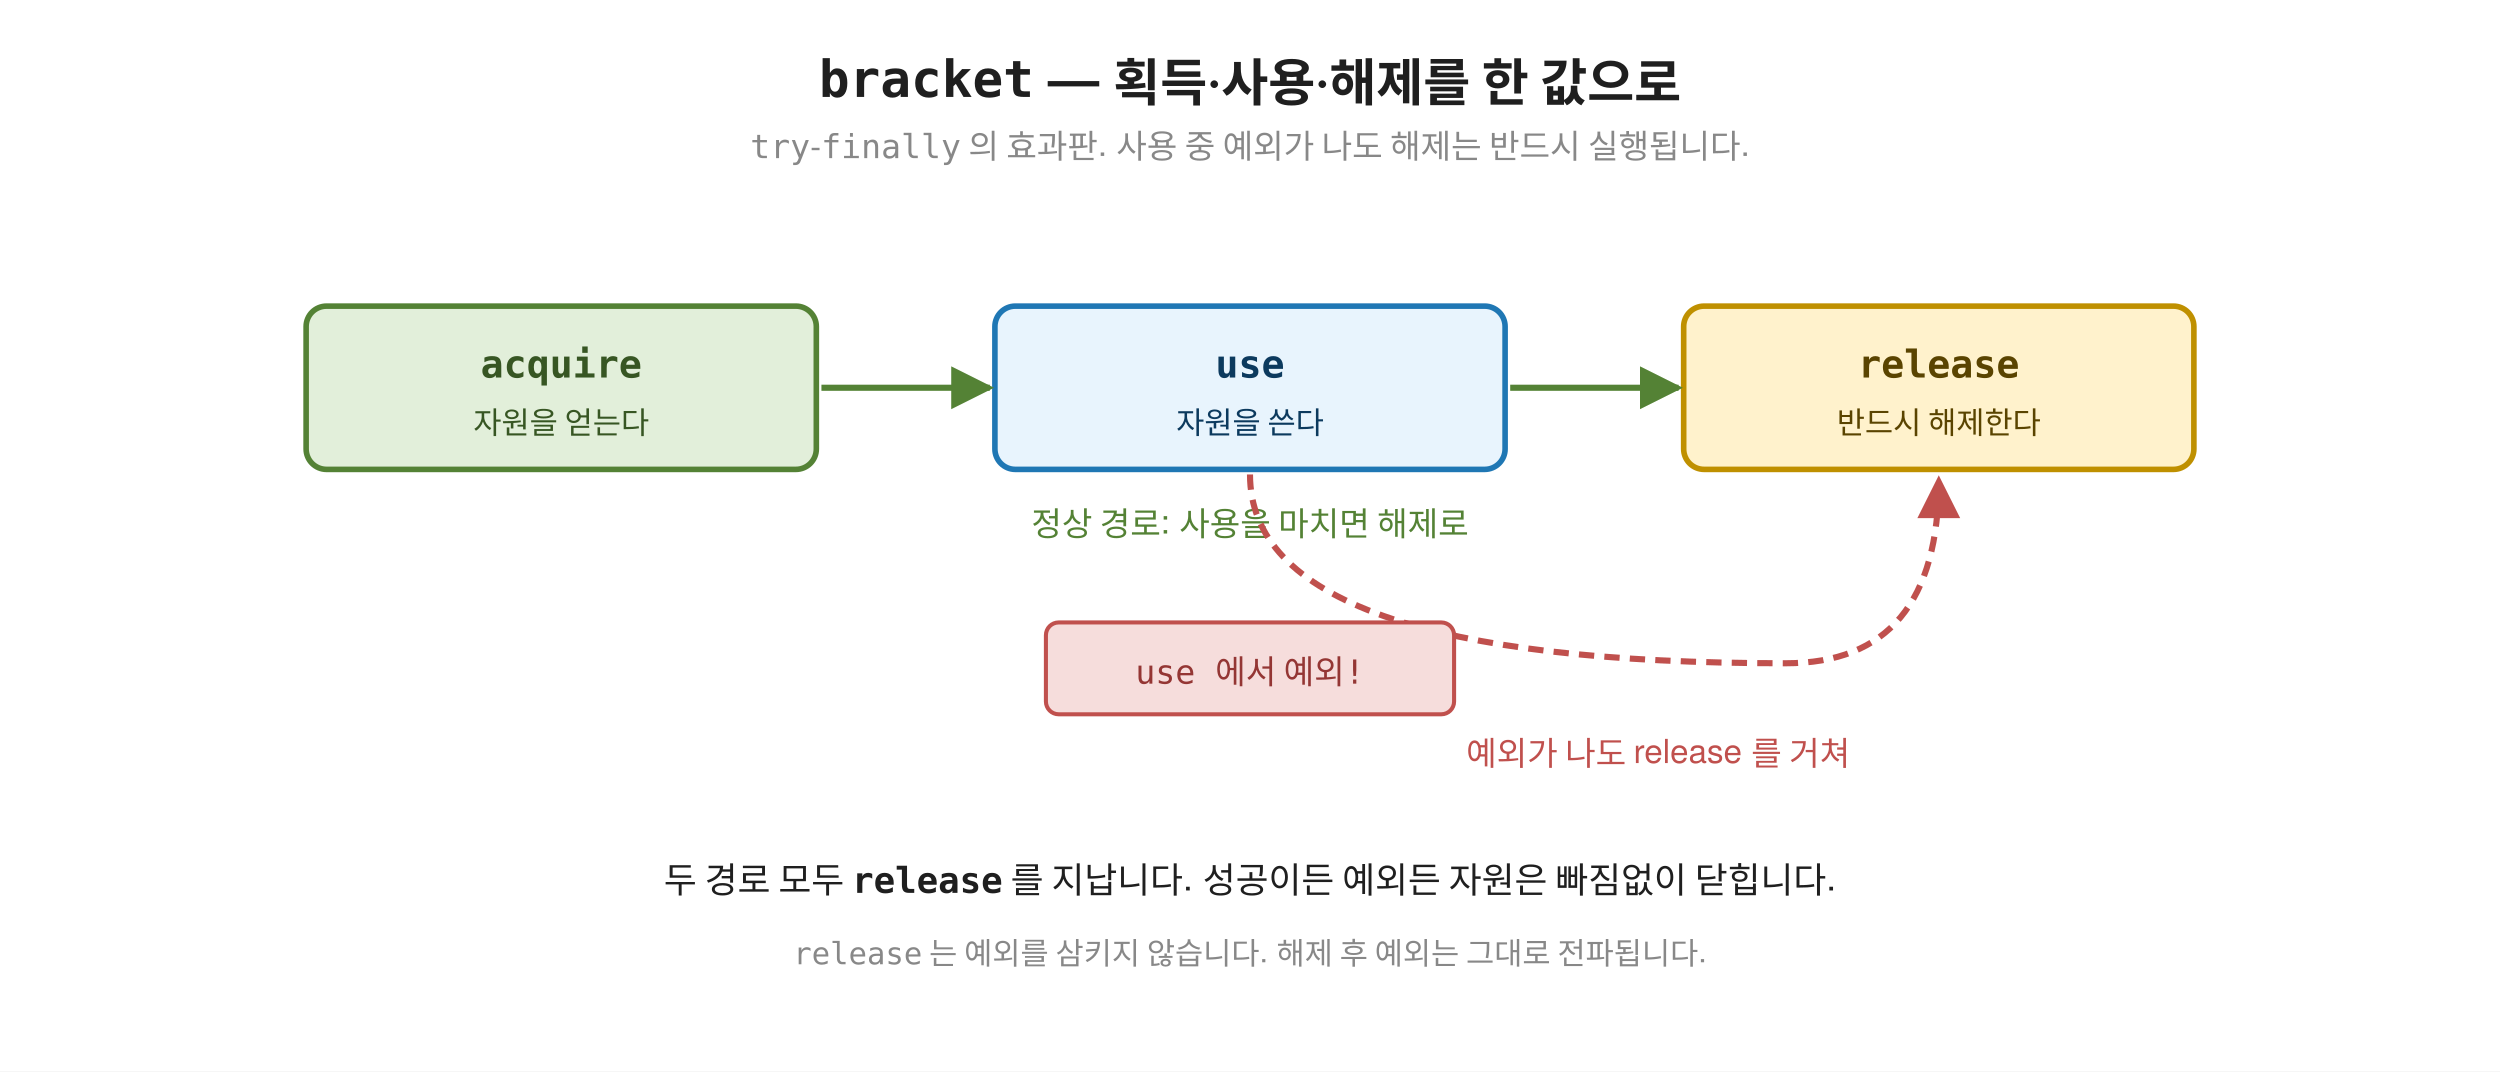
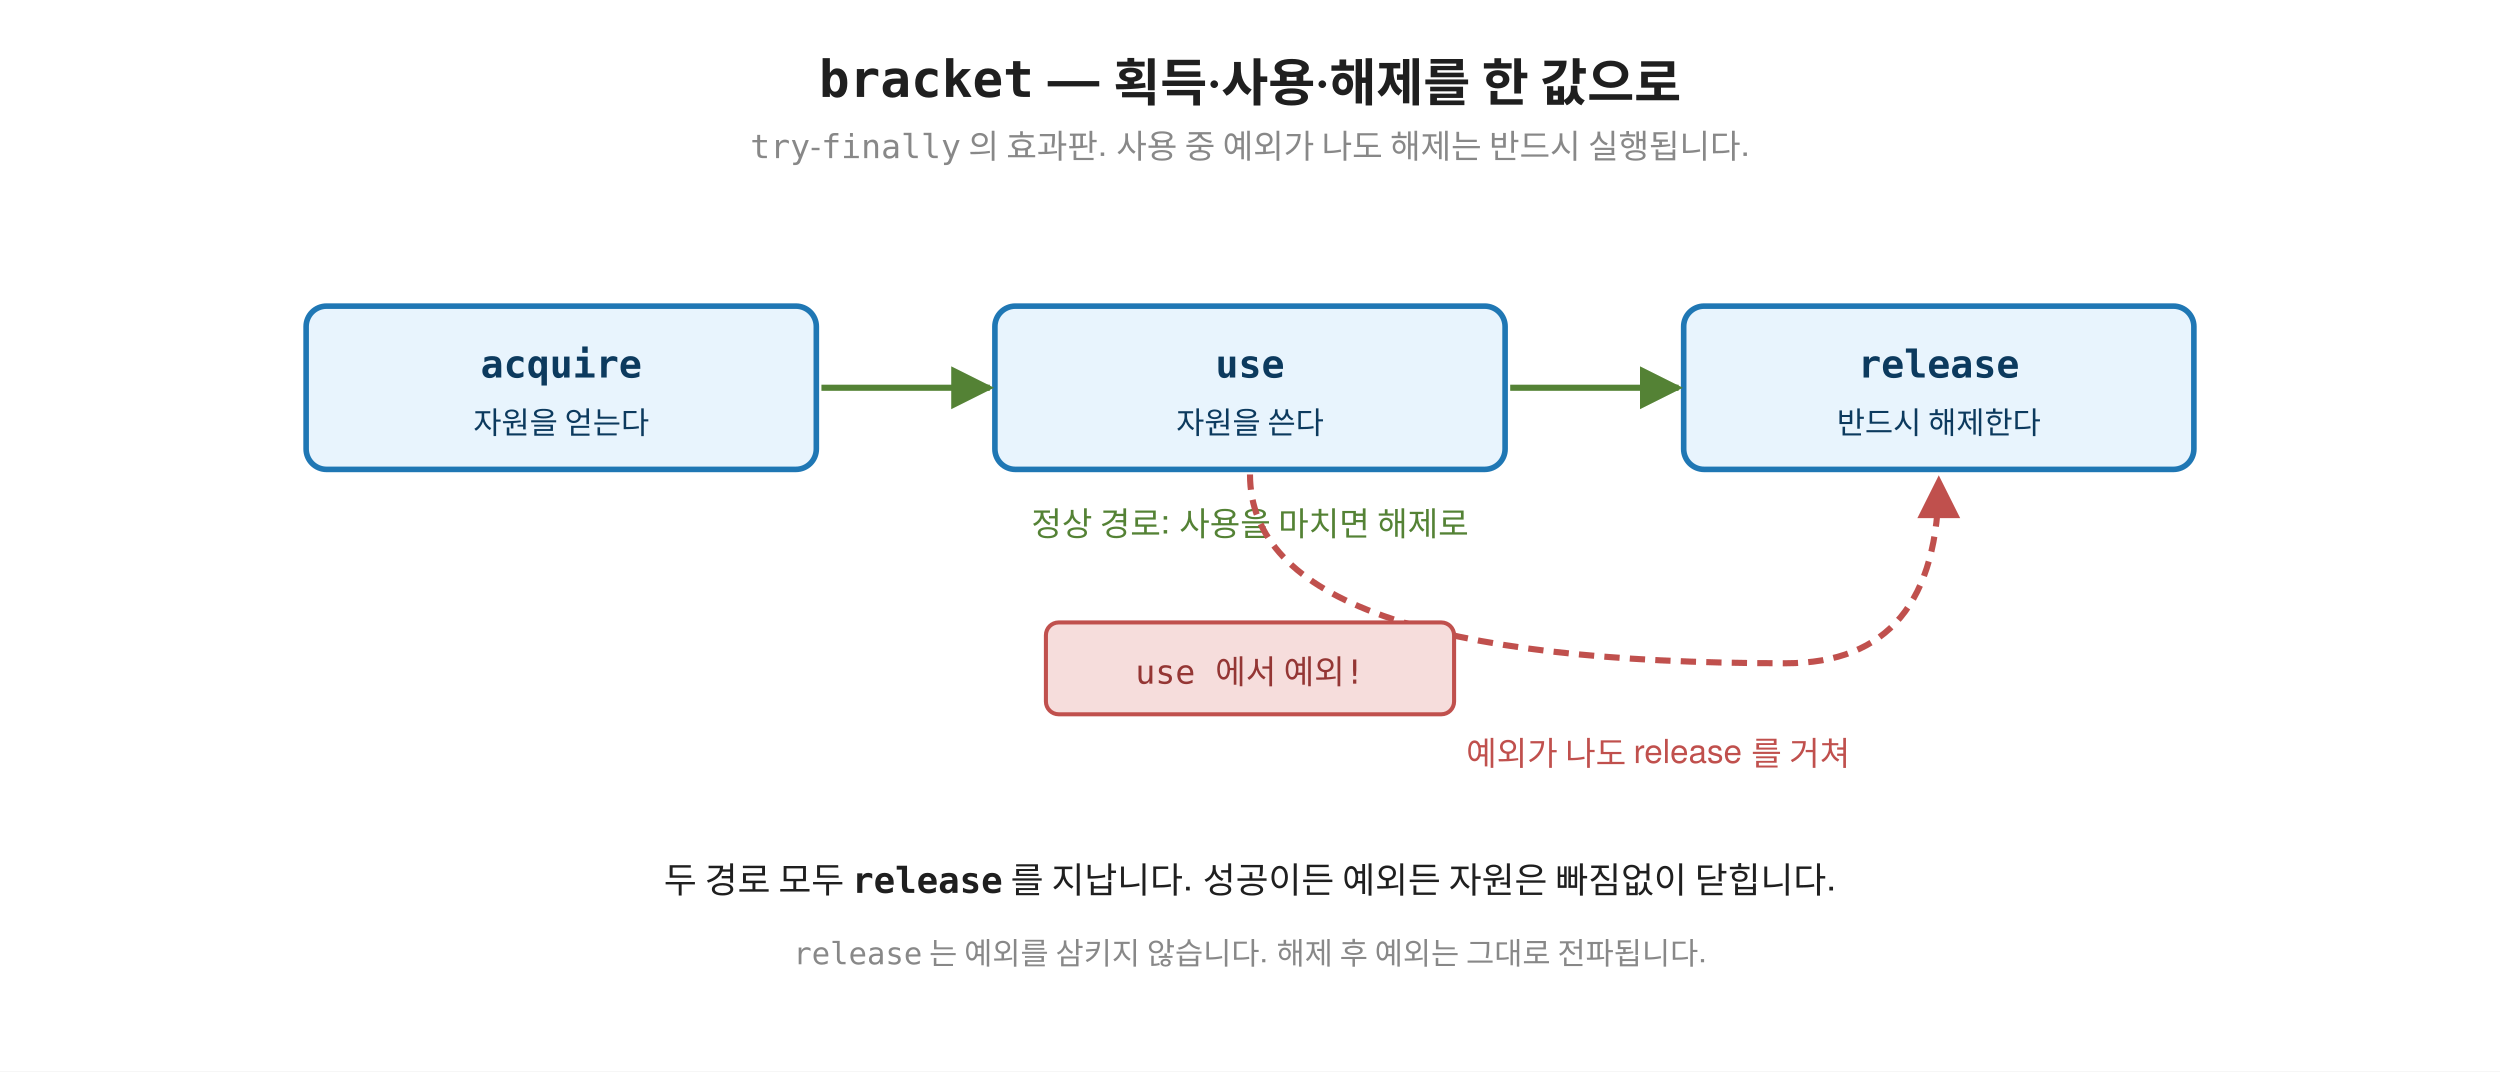
<svg xmlns="http://www.w3.org/2000/svg" viewBox="0 0 980 420" font-family="'Helvetica Neue','Noto Sans KR',sans-serif">
  <defs>
    <marker id="b28a" viewBox="0 0 10 10" refX="9" refY="5" markerWidth="7" markerHeight="7" orient="auto-start-reverse">
      <path d="M0,0 L10,5 L0,10 z" fill="#548235" />
    </marker>
    <marker id="b28b" viewBox="0 0 10 10" refX="9" refY="5" markerWidth="7" markerHeight="7" orient="auto-start-reverse">
      <path d="M0,0 L10,5 L0,10 z" fill="#c0504d" />
    </marker>
  </defs>
  <rect width="980" height="420" fill="#ffffff" />
  <text x="490" y="38" font-size="20" fill="#1f1f1f" text-anchor="middle" font-weight="bold">
    <tspan font-family="'Consolas',monospace">bracket</tspan> — 획득·사용·해제를 한 값으로</text>
  <text x="490" y="62" font-size="13" fill="#888888" text-anchor="middle">
    <tspan font-family="'Consolas',monospace">try</tspan>-<tspan font-family="'Consolas',monospace">finally</tspan> 의 효과판. 사용 중 예외가 나도 해제는 반드시 실행됩니다.</text>
-   <rect x="120" y="120" width="200" height="64" fill="#e2efda" stroke="#548235" stroke-width="2.2" rx="8" />
-   <text x="220" y="148" font-size="15" fill="#375623" text-anchor="middle" font-family="'Consolas',monospace" font-weight="bold">acquire</text>
-   <text x="220" y="170" font-size="12" fill="#375623" text-anchor="middle">자원을 얻는다</text>
+   <rect x="120" y="120" width="200" height="64" fill="#e8f4fd" stroke="#1f77b4" stroke-width="2.2" rx="8" />
+   <text x="220" y="148" font-size="15" fill="#0c3a5e" text-anchor="middle" font-family="'Consolas',monospace" font-weight="bold">acquire</text>
+   <text x="220" y="170" font-size="12" fill="#0c3a5e" text-anchor="middle">자원을 얻는다</text>
  <rect x="390" y="120" width="200" height="64" fill="#e8f4fd" stroke="#1f77b4" stroke-width="2.2" rx="8" />
  <text x="490" y="148" font-size="15" fill="#0c3a5e" text-anchor="middle" font-family="'Consolas',monospace" font-weight="bold">use</text>
  <text x="490" y="170" font-size="12" fill="#0c3a5e" text-anchor="middle">자원을 쓴다</text>
-   <rect x="660" y="120" width="200" height="64" fill="#fff2cc" stroke="#bf9000" stroke-width="2.2" rx="8" />
-   <text x="760" y="148" font-size="15" fill="#5a4400" text-anchor="middle" font-family="'Consolas',monospace" font-weight="bold">release</text>
-   <text x="760" y="170" font-size="12" fill="#5a4400" text-anchor="middle">반드시 해제한다</text>
+   <rect x="660" y="120" width="200" height="64" fill="#e8f4fd" stroke="#1f77b4" stroke-width="2.2" rx="8" />
+   <text x="760" y="148" font-size="15" fill="#0c3a5e" text-anchor="middle" font-family="'Consolas',monospace" font-weight="bold">release</text>
+   <text x="760" y="170" font-size="12" fill="#0c3a5e" text-anchor="middle">반드시 해제한다</text>
  <line x1="322" y1="152" x2="388" y2="152" stroke="#548235" stroke-width="2.4" marker-end="url(#b28a)" />
  <line x1="592" y1="152" x2="658" y2="152" stroke="#548235" stroke-width="2.4" marker-end="url(#b28a)" />
  <text x="490" y="210" font-size="13" fill="#548235" text-anchor="middle">정상 경로: 사용을 마치면 해제로</text>
  <path d="M490,186 Q490,260 700,260 Q760,260 760,188" fill="none" stroke="#c0504d" stroke-width="2.4" stroke-dasharray="6 4" marker-end="url(#b28b)" />
  <rect x="410" y="244" width="160" height="36" fill="#f6dddc" stroke="#c0504d" stroke-width="1.6" rx="5" />
  <text x="490" y="268" font-size="13" fill="#943634" text-anchor="middle" font-family="'Consolas',monospace">use 에서 예외!</text>
  <text x="650" y="300" font-size="13" fill="#c0504d" text-anchor="middle">예외가 나도 release 를 거쳐</text>
  <text x="490" y="350" font-size="14" fill="#1f1f1f" text-anchor="middle">두 경로 모두 <tspan font-family="'Consolas',monospace" font-weight="bold">release</tspan> 를 지납니다. 성공이든 예외든 자원은 빠짐없이 닫힙니다.</text>
  <text x="490" y="378" font-size="12" fill="#888888" text-anchor="middle">
    <tspan font-family="'Consolas',monospace">release</tspan> 는 예외를 삼키지 않습니다. 해제 후 예외는 그대로 전파됩니다.</text>
</svg>
